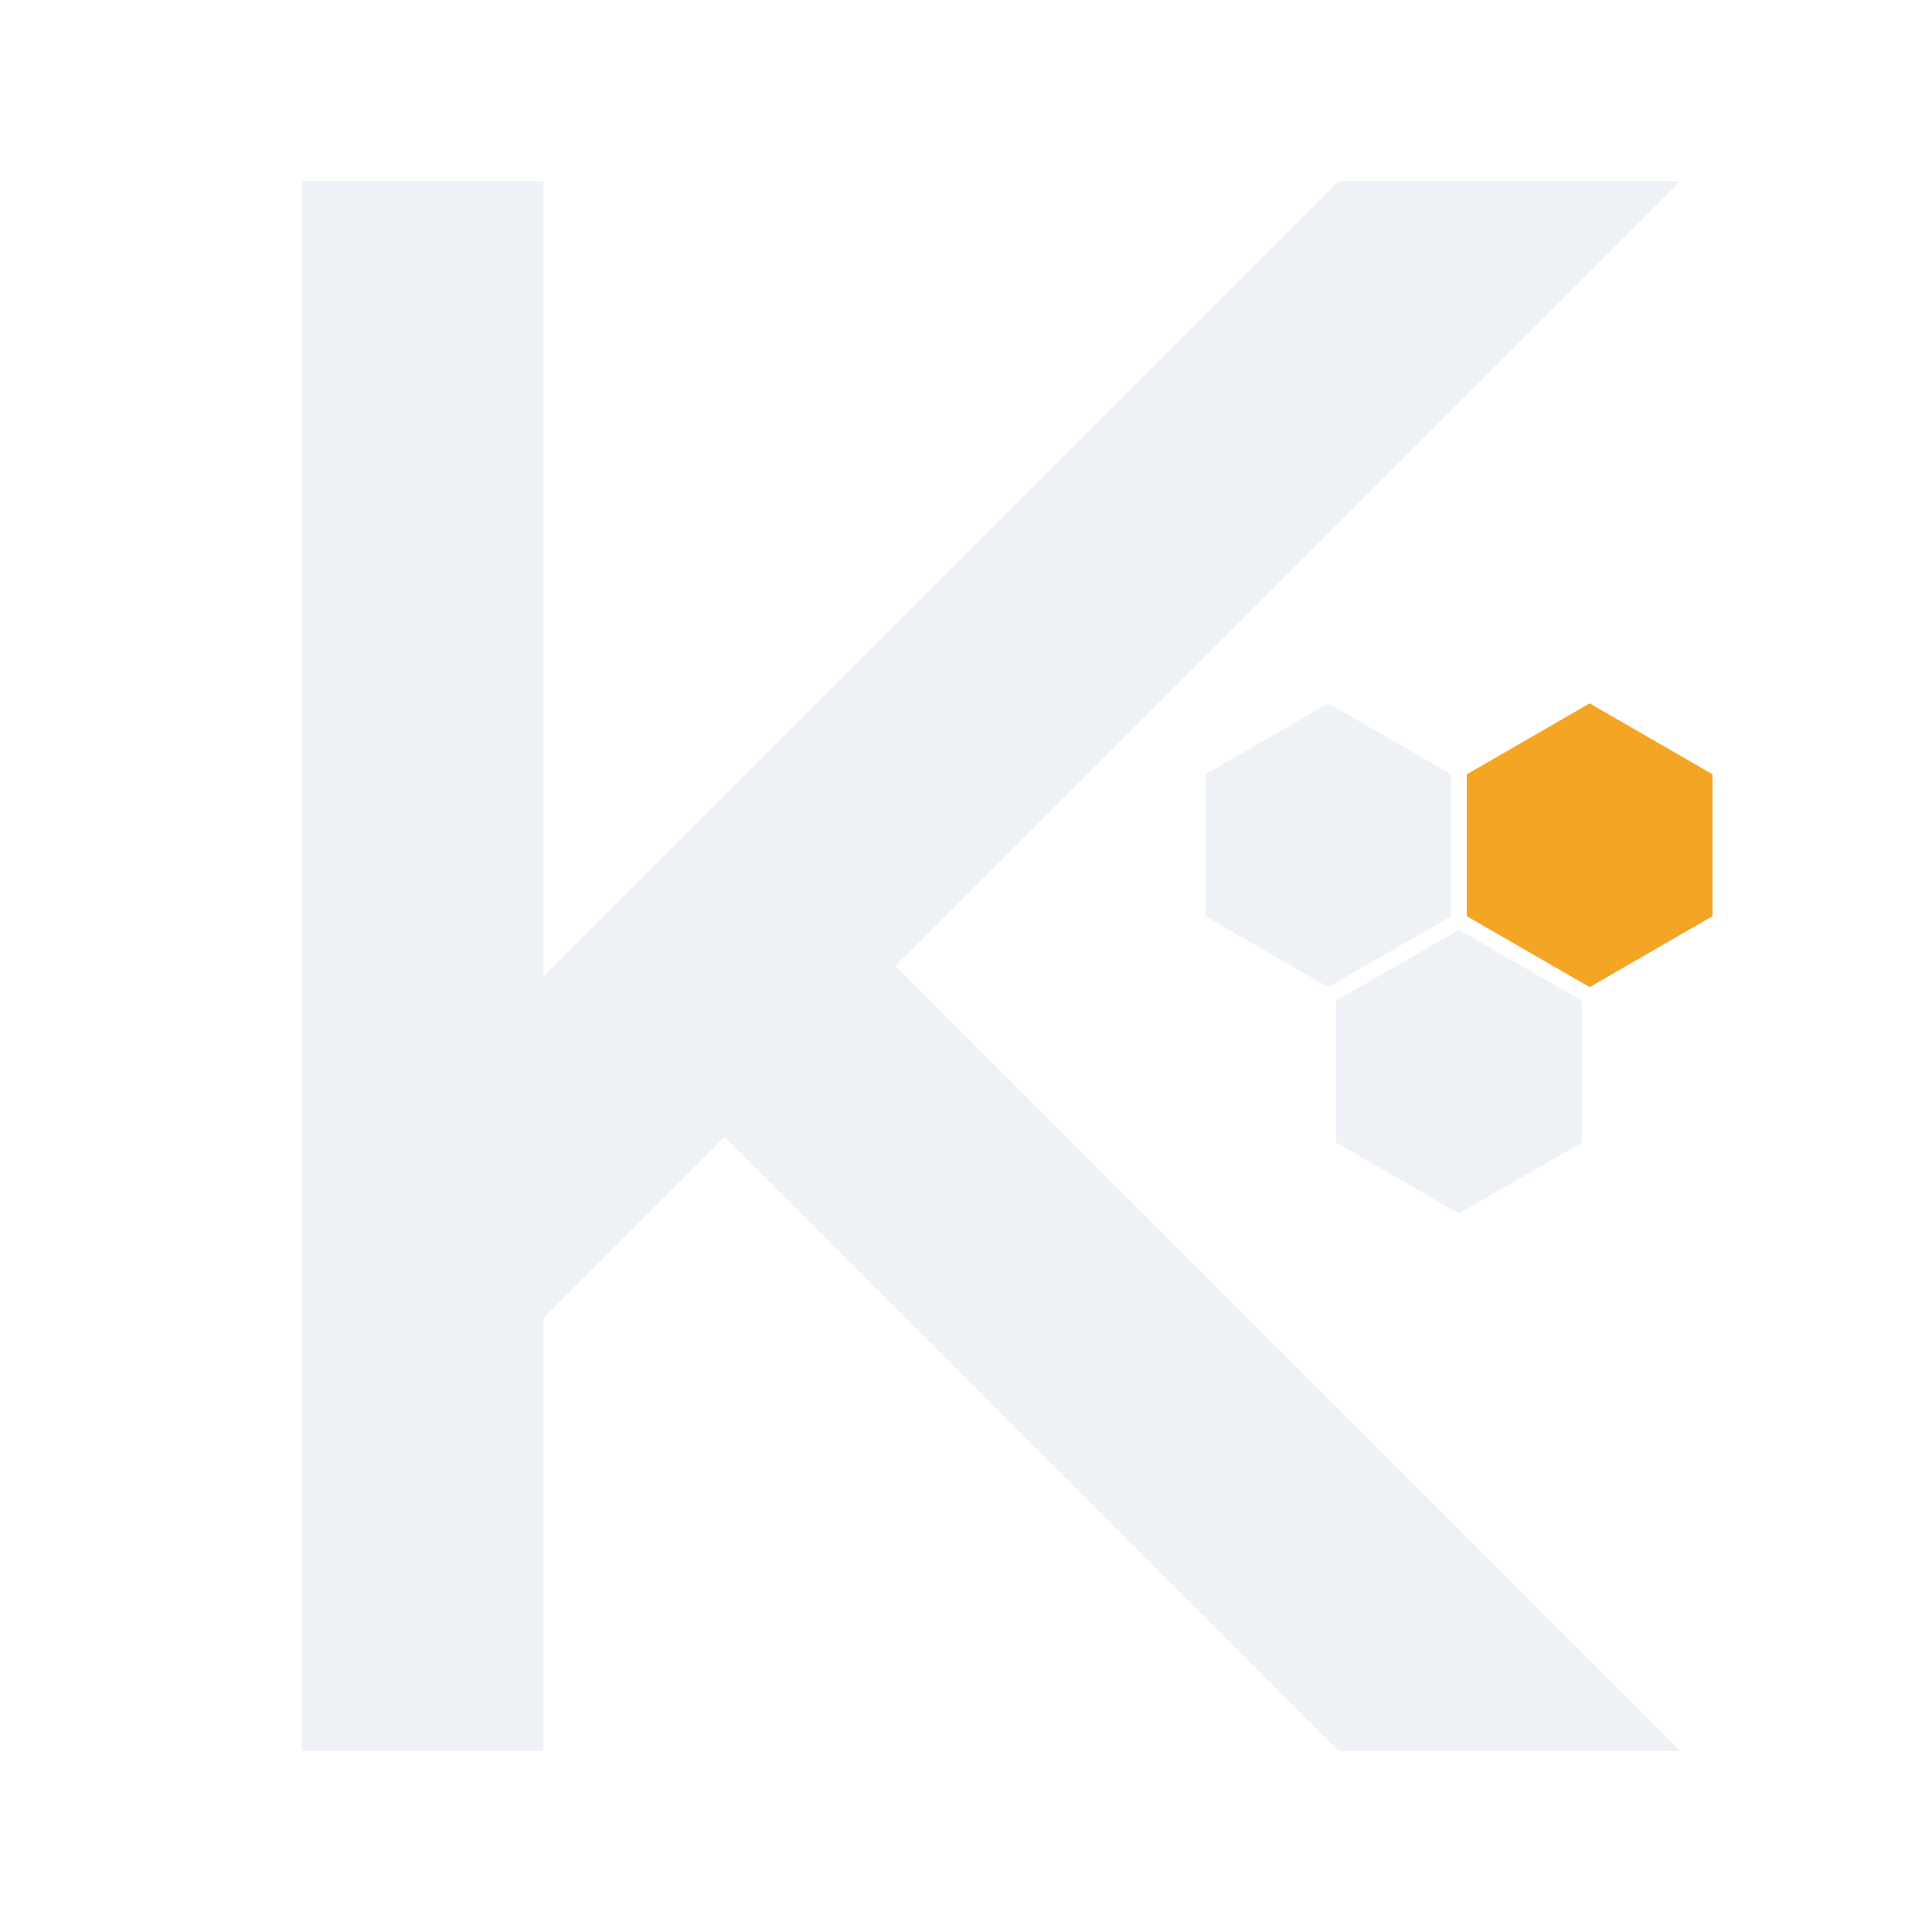
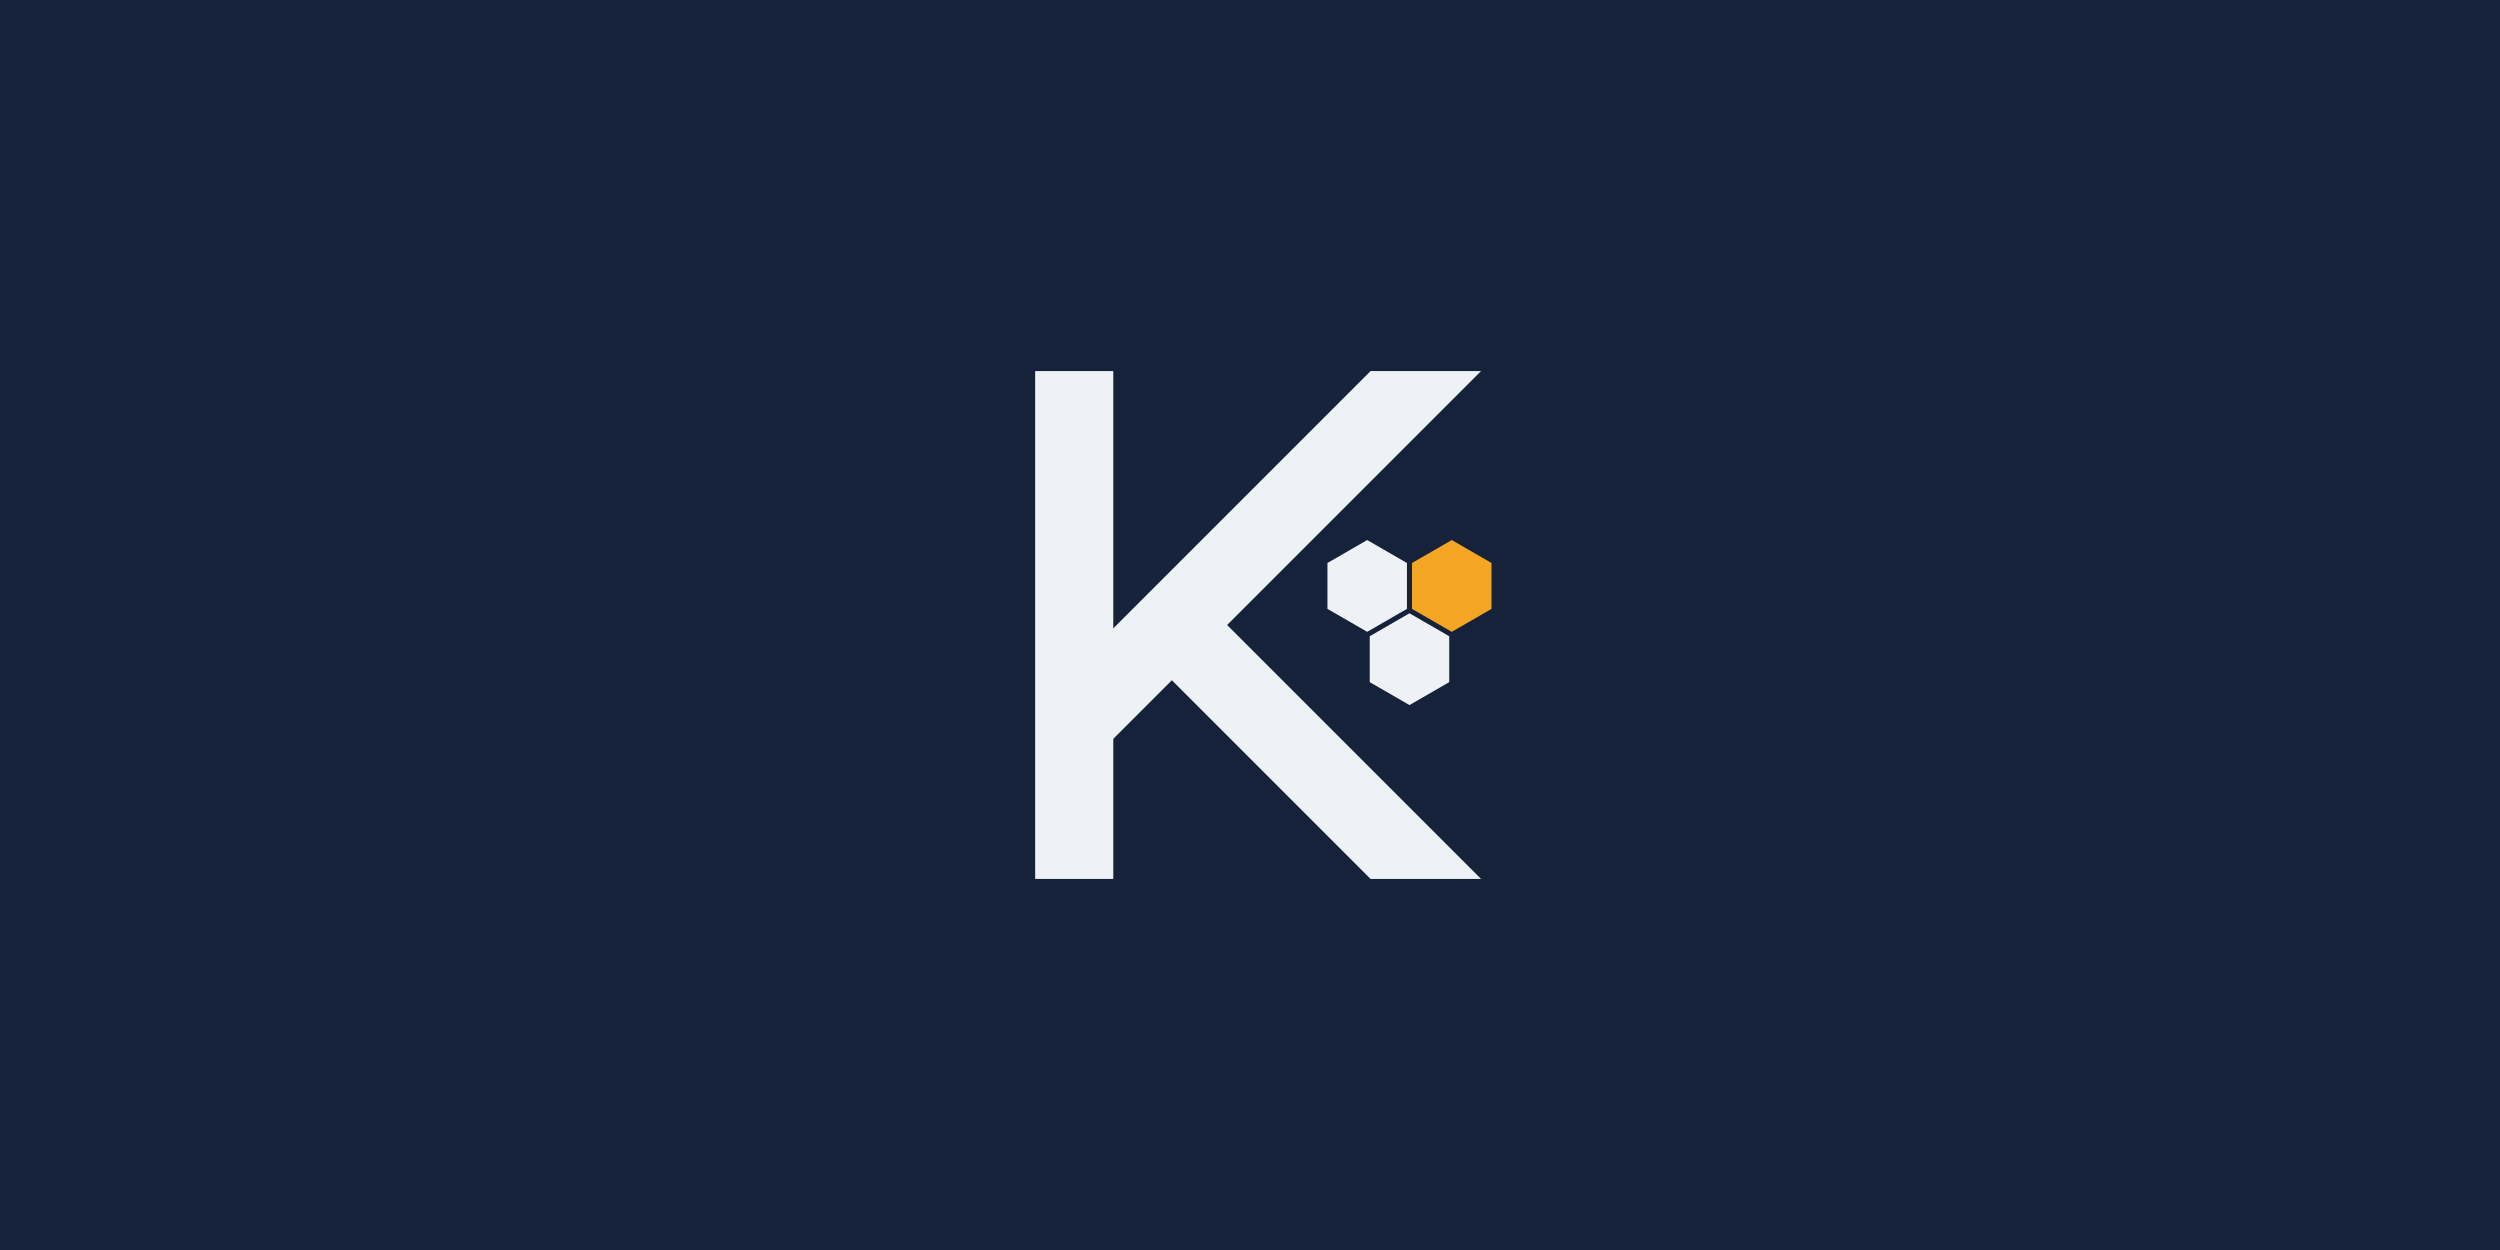
- <svg xmlns="http://www.w3.org/2000/svg" viewBox="0 0 64 64" role="img" aria-label="Koodam mark, option C, dark">
-   <defs>
-     <clipPath id="c">
-       <rect x="0" y="6" width="64" height="52" />
-     </clipPath>
-   </defs>
-   <g stroke="#EEF1F6" stroke-width="8" clip-path="url(#c)">
-     <path d="M14 0 V64" />
-     <path d="M14 42 L56 0" />
-     <path d="M24 32 L58 66" />
-   </g>
-   <polygon points="44.00,32.70 39.93,30.35 39.93,25.65 44.00,23.30 48.07,25.65 48.07,30.35" fill="#EEF1F6" />
-   <polygon points="52.66,32.70 48.59,30.35 48.59,25.65 52.66,23.30 56.73,25.65 56.73,30.35" fill="#F5A524" />
-   <polygon points="48.33,40.20 44.26,37.85 44.26,33.15 48.33,30.80 52.40,33.15 52.40,37.85" fill="#EEF1F6" />
+ <svg xmlns="http://www.w3.org/2000/svg" viewBox="0 0 1280 640" role="img" aria-label="Koodam">
+   <rect width="1280" height="640" fill="#16213A" />
+   <svg x="480" y="160" width="320" height="320" viewBox="0 0 64 64">
+     <defs>
+       <clipPath id="c">
+         <rect x="0" y="6" width="64" height="52" />
+       </clipPath>
+     </defs>
+     <g stroke="#EEF1F6" stroke-width="8" clip-path="url(#c)">
+       <path d="M14 0 V64" />
+       <path d="M14 42 L56 0" />
+       <path d="M24 32 L58 66" />
+     </g>
+     <polygon points="44.00,32.70 39.93,30.35 39.93,25.65 44.00,23.30 48.07,25.65 48.07,30.35" fill="#EEF1F6" />
+     <polygon points="52.66,32.70 48.59,30.35 48.59,25.65 52.66,23.30 56.73,25.65 56.73,30.35" fill="#F5A524" />
+     <polygon points="48.33,40.20 44.26,37.85 44.26,33.15 48.33,30.80 52.40,33.15 52.40,37.85" fill="#EEF1F6" />
+   </svg>
</svg>
